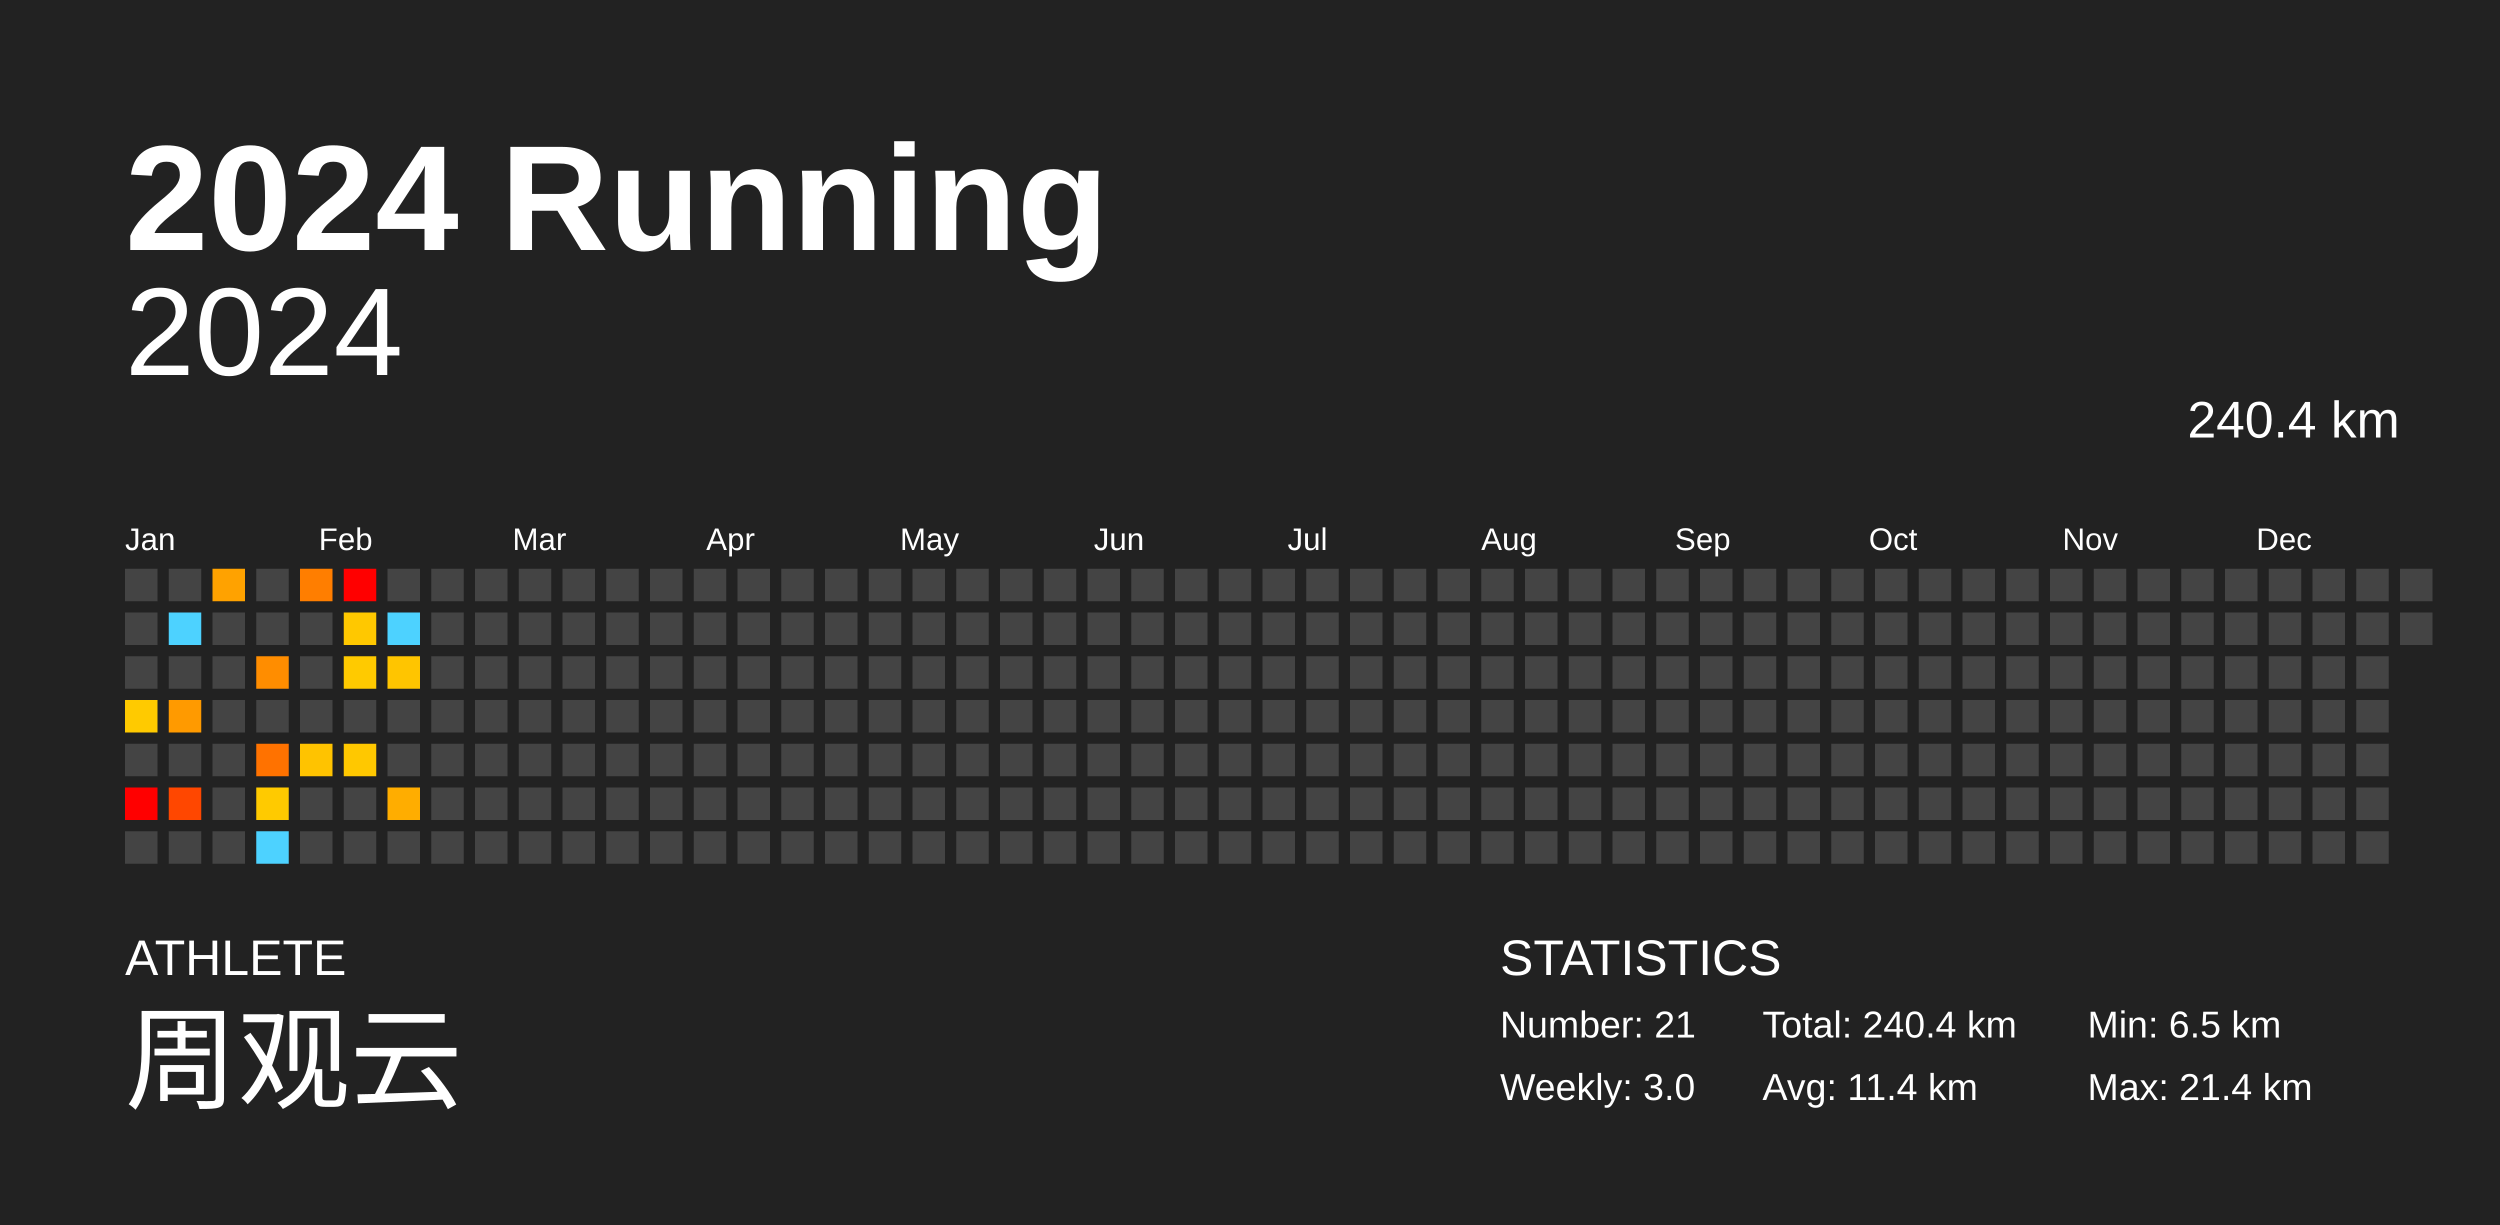
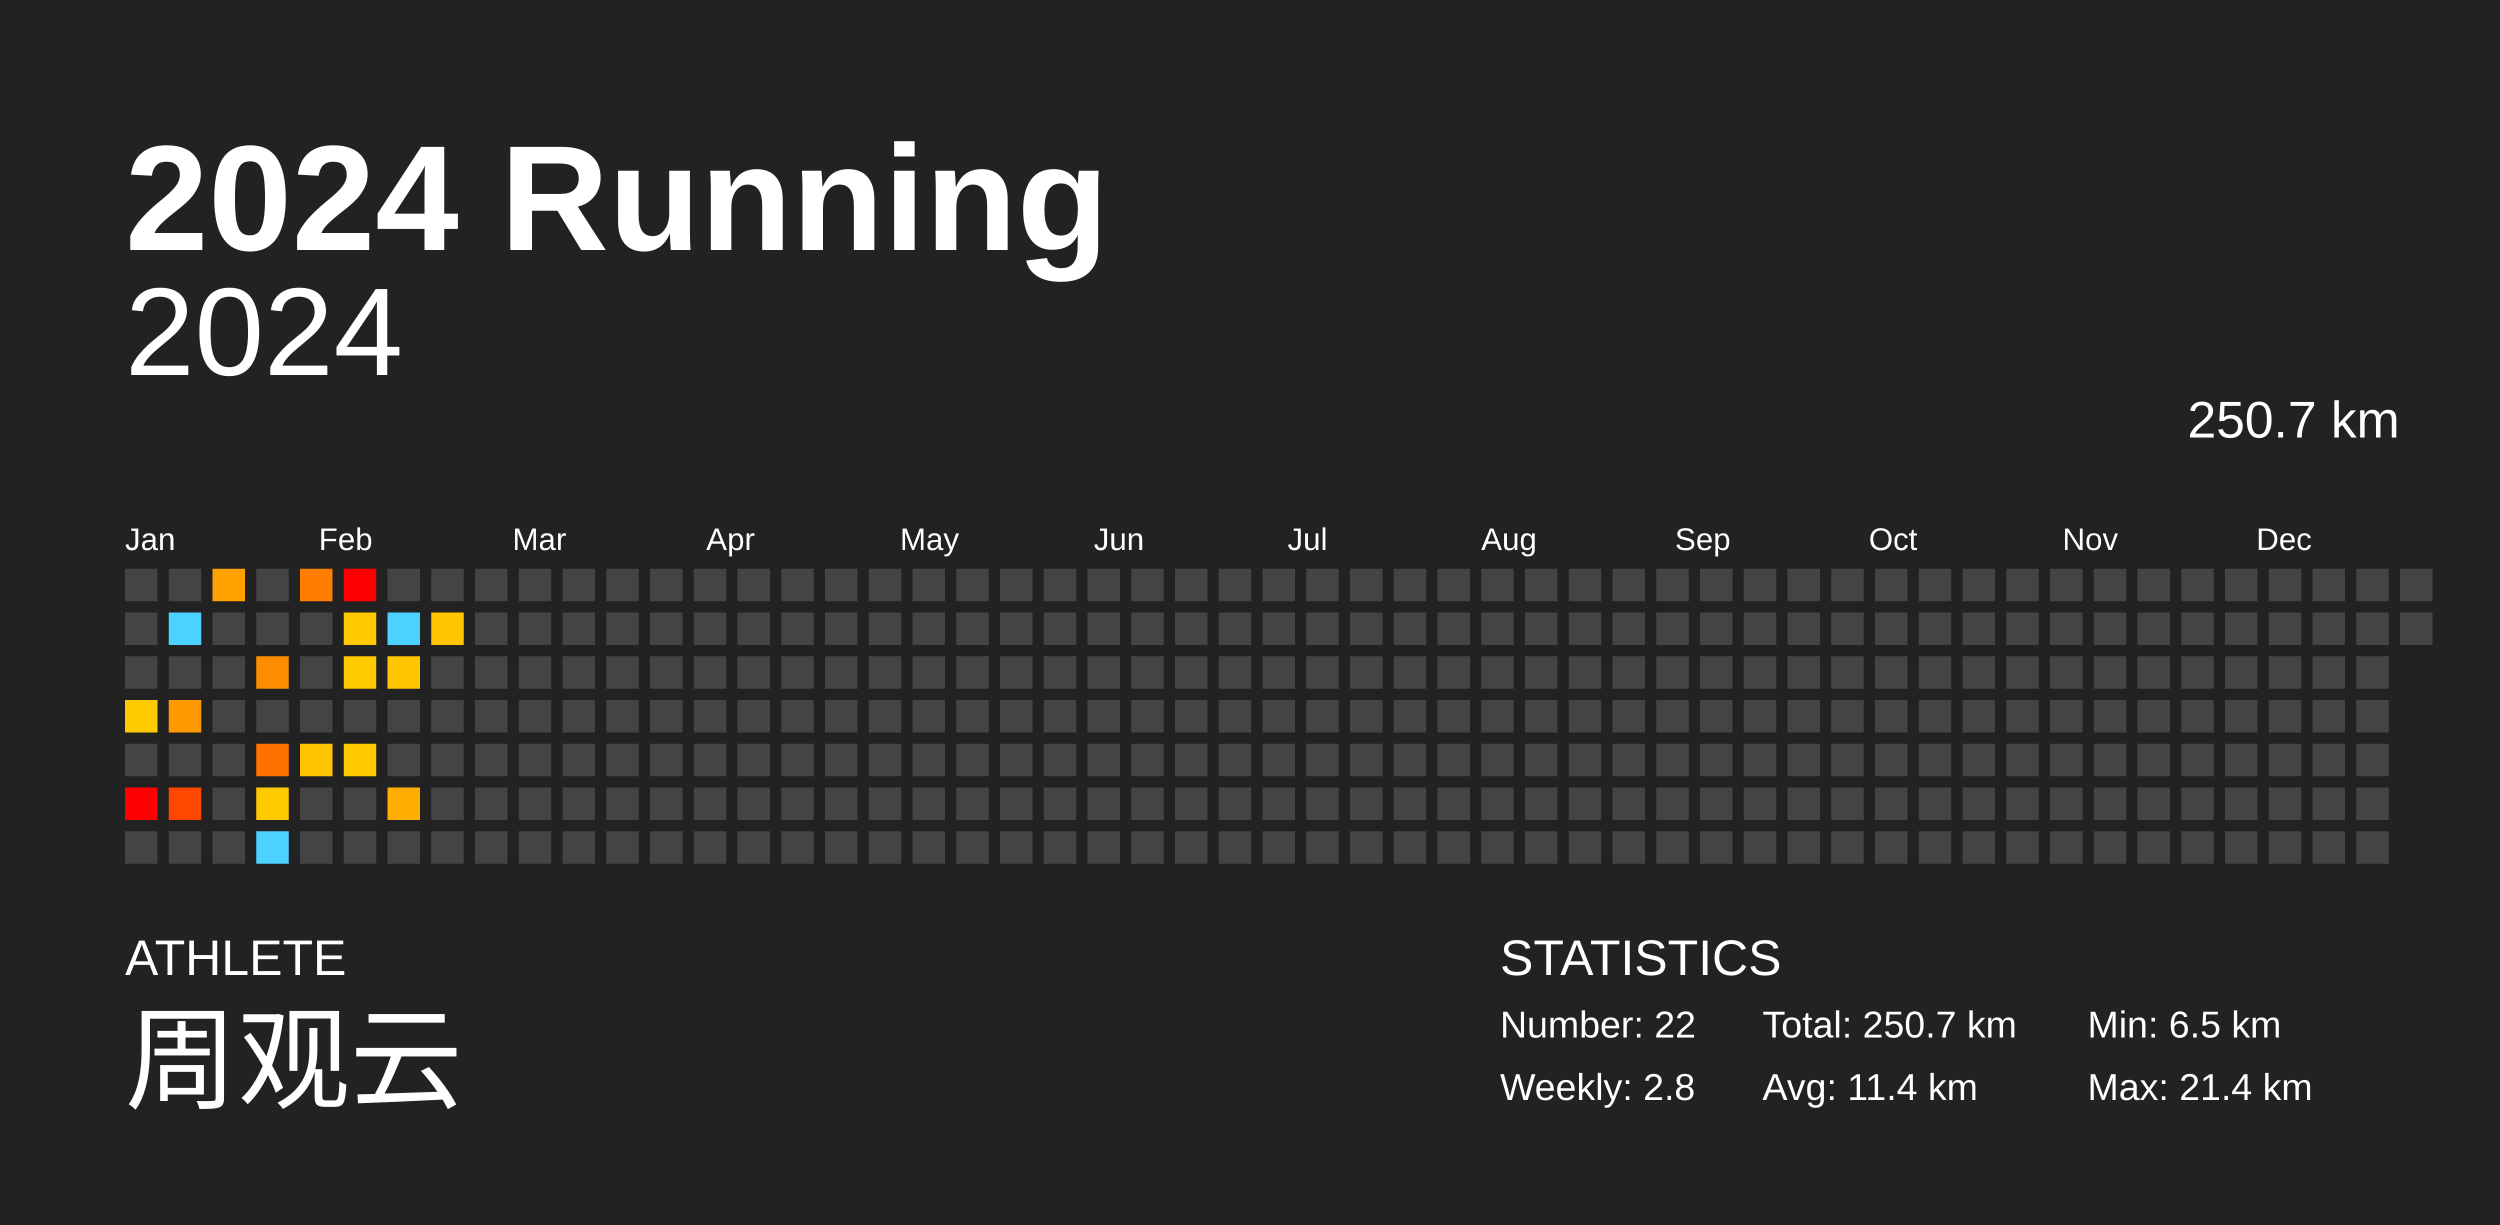
<svg xmlns="http://www.w3.org/2000/svg" baseProfile="full" height="98mm" version="1.1" viewBox="0,0,200,98" width="200mm">
  <defs />
  <rect fill="#222222" height="98" width="200" x="0" y="0" />
  <text fill="#FFFFFF" style="font-size:12px; font-family:Arial; font-weight:bold;" x="10" y="20">2024 Running</text>
  <text fill="#FFFFFF" style="font-size:4px; font-family:Arial" x="10" y="78">ATHLETE</text>
  <text fill="#FFFFFF" style="font-size:9px; font-family:Arial" x="10" y="88">周观云</text>
  <text fill="#FFFFFF" style="font-size:4px; font-family:Arial" x="120" y="78">STATISTICS</text>
-   <text fill="#FFFFFF" style="font-size:3px; font-family:Arial" x="120" y="83">Number: 21</text>
-   <text fill="#FFFFFF" style="font-size:3px; font-family:Arial" x="120" y="88">Weekly: 3.0</text>
-   <text fill="#FFFFFF" style="font-size:3px; font-family:Arial" x="141" y="83">Total: 240.4 km</text>
+   <text fill="#FFFFFF" style="font-size:3px; font-family:Arial" x="120" y="83">Number: 22</text>
+   <text fill="#FFFFFF" style="font-size:3px; font-family:Arial" x="120" y="88">Weekly: 2.8</text>
+   <text fill="#FFFFFF" style="font-size:3px; font-family:Arial" x="141" y="83">Total: 250.7 km</text>
  <text fill="#FFFFFF" style="font-size:3px; font-family:Arial" x="141" y="88">Avg: 11.4 km</text>
  <text fill="#FFFFFF" style="font-size:3px; font-family:Arial" x="167" y="83">Min: 6.5 km</text>
  <text fill="#FFFFFF" style="font-size:3px; font-family:Arial" x="167" y="88">Max: 21.4 km</text>
  <text alignment-baseline="hanging" fill="#FFFFFF" style="font-size:10.0px; font-family:Arial;" x="10" y="30">2024</text>
-   <text alignment-baseline="hanging" fill="#FFFFFF" style="font-size:4.125px; font-family:Arial;" x="175" y="35">240.4 km</text>
+   <text alignment-baseline="hanging" fill="#FFFFFF" style="font-size:4.125px; font-family:Arial;" x="175" y="35">250.7 km</text>
  <text fill="#FFFFFF" style="font-size:2.5px; font-family:Arial" x="10.0" y="44">Jan</text>
  <text fill="#FFFFFF" style="font-size:2.5px; font-family:Arial" x="25.5" y="44">Feb</text>
  <text fill="#FFFFFF" style="font-size:2.5px; font-family:Arial" x="41.0" y="44">Mar</text>
  <text fill="#FFFFFF" style="font-size:2.5px; font-family:Arial" x="56.5" y="44">Apr</text>
  <text fill="#FFFFFF" style="font-size:2.5px; font-family:Arial" x="72.0" y="44">May</text>
  <text fill="#FFFFFF" style="font-size:2.5px; font-family:Arial" x="87.5" y="44">Jun</text>
  <text fill="#FFFFFF" style="font-size:2.5px; font-family:Arial" x="103.0" y="44">Jul</text>
  <text fill="#FFFFFF" style="font-size:2.5px; font-family:Arial" x="118.5" y="44">Aug</text>
  <text fill="#FFFFFF" style="font-size:2.5px; font-family:Arial" x="134.0" y="44">Sep</text>
  <text fill="#FFFFFF" style="font-size:2.5px; font-family:Arial" x="149.5" y="44">Oct</text>
  <text fill="#FFFFFF" style="font-size:2.5px; font-family:Arial" x="165.0" y="44">Nov</text>
  <text fill="#FFFFFF" style="font-size:2.5px; font-family:Arial" x="180.5" y="44">Dec</text>
  <rect fill="#444444" height="2.6" width="2.6" x="10.0" y="45.5" />
  <rect fill="#444444" height="2.6" width="2.6" x="10.0" y="49.0" />
  <rect fill="#444444" height="2.6" width="2.6" x="10.0" y="52.5" />
  <rect fill="#ffca00" height="2.6" width="2.6" x="10.0" y="56.0" />
  <rect fill="#444444" height="2.6" width="2.6" x="10.0" y="59.5" />
  <rect fill="red" height="2.6" width="2.6" x="10.0" y="63.0" />
  <rect fill="#444444" height="2.6" width="2.6" x="10.0" y="66.5" />
  <rect fill="#444444" height="2.6" width="2.6" x="13.5" y="45.5" />
  <rect fill="#4dd2ff" height="2.6" width="2.6" x="13.5" y="49.0" />
  <rect fill="#444444" height="2.6" width="2.6" x="13.5" y="52.5" />
  <rect fill="#ff9a00" height="2.6" width="2.6" x="13.5" y="56.0" />
  <rect fill="#444444" height="2.6" width="2.6" x="13.5" y="59.5" />
  <rect fill="#ff4700" height="2.6" width="2.6" x="13.5" y="63.0" />
  <rect fill="#444444" height="2.6" width="2.6" x="13.5" y="66.5" />
  <rect fill="#ffa200" height="2.6" width="2.6" x="17.0" y="45.5" />
  <rect fill="#444444" height="2.6" width="2.6" x="17.0" y="49.0" />
  <rect fill="#444444" height="2.6" width="2.6" x="17.0" y="52.5" />
  <rect fill="#444444" height="2.6" width="2.6" x="17.0" y="56.0" />
  <rect fill="#444444" height="2.6" width="2.6" x="17.0" y="59.5" />
  <rect fill="#444444" height="2.6" width="2.6" x="17.0" y="63.0" />
  <rect fill="#444444" height="2.6" width="2.6" x="17.0" y="66.5" />
  <rect fill="#444444" height="2.6" width="2.6" x="20.5" y="45.5" />
  <rect fill="#444444" height="2.6" width="2.6" x="20.5" y="49.0" />
  <rect fill="#ff8d00" height="2.6" width="2.6" x="20.5" y="52.5" />
  <rect fill="#444444" height="2.6" width="2.6" x="20.5" y="56.0" />
  <rect fill="#ff7200" height="2.6" width="2.6" x="20.5" y="59.5" />
  <rect fill="#ffca00" height="2.6" width="2.6" x="20.5" y="63.0" />
  <rect fill="#4dd2ff" height="2.6" width="2.6" x="20.5" y="66.5" />
  <rect fill="#ff7e00" height="2.6" width="2.6" x="24.0" y="45.5" />
  <rect fill="#444444" height="2.6" width="2.6" x="24.0" y="49.0" />
  <rect fill="#444444" height="2.6" width="2.6" x="24.0" y="52.5" />
  <rect fill="#444444" height="2.6" width="2.6" x="24.0" y="56.0" />
  <rect fill="#ffc300" height="2.6" width="2.6" x="24.0" y="59.5" />
  <rect fill="#444444" height="2.6" width="2.6" x="24.0" y="63.0" />
  <rect fill="#444444" height="2.6" width="2.6" x="24.0" y="66.5" />
  <rect fill="red" height="2.6" width="2.6" x="27.5" y="45.5" />
  <rect fill="#ffc800" height="2.6" width="2.6" x="27.5" y="49.0" />
  <rect fill="#ffca00" height="2.6" width="2.6" x="27.5" y="52.5" />
  <rect fill="#444444" height="2.6" width="2.6" x="27.5" y="56.0" />
  <rect fill="#ffc800" height="2.6" width="2.6" x="27.5" y="59.5" />
  <rect fill="#444444" height="2.6" width="2.6" x="27.5" y="63.0" />
  <rect fill="#444444" height="2.6" width="2.6" x="27.5" y="66.5" />
  <rect fill="#444444" height="2.6" width="2.6" x="31.0" y="45.5" />
  <rect fill="#4dd2ff" height="2.6" width="2.6" x="31.0" y="49.0" />
  <rect fill="#ffc500" height="2.6" width="2.6" x="31.0" y="52.5" />
  <rect fill="#444444" height="2.6" width="2.6" x="31.0" y="56.0" />
  <rect fill="#444444" height="2.6" width="2.6" x="31.0" y="59.5" />
  <rect fill="#ffad00" height="2.6" width="2.6" x="31.0" y="63.0" />
  <rect fill="#444444" height="2.6" width="2.6" x="31.0" y="66.5" />
  <rect fill="#444444" height="2.6" width="2.6" x="34.5" y="45.5" />
-   <rect fill="#444444" height="2.6" width="2.6" x="34.5" y="49.0" />
+   <rect fill="#ffc500" height="2.6" width="2.6" x="34.5" y="49.0" />
  <rect fill="#444444" height="2.6" width="2.6" x="34.5" y="52.5" />
  <rect fill="#444444" height="2.6" width="2.6" x="34.5" y="56.0" />
  <rect fill="#444444" height="2.6" width="2.6" x="34.5" y="59.5" />
  <rect fill="#444444" height="2.6" width="2.6" x="34.5" y="63.0" />
  <rect fill="#444444" height="2.6" width="2.6" x="34.5" y="66.5" />
  <rect fill="#444444" height="2.6" width="2.6" x="38.0" y="45.5" />
  <rect fill="#444444" height="2.6" width="2.6" x="38.0" y="49.0" />
  <rect fill="#444444" height="2.6" width="2.6" x="38.0" y="52.5" />
  <rect fill="#444444" height="2.6" width="2.6" x="38.0" y="56.0" />
  <rect fill="#444444" height="2.6" width="2.6" x="38.0" y="59.5" />
  <rect fill="#444444" height="2.6" width="2.6" x="38.0" y="63.0" />
  <rect fill="#444444" height="2.6" width="2.6" x="38.0" y="66.5" />
  <rect fill="#444444" height="2.6" width="2.6" x="41.5" y="45.5" />
  <rect fill="#444444" height="2.6" width="2.6" x="41.5" y="49.0" />
  <rect fill="#444444" height="2.6" width="2.6" x="41.5" y="52.5" />
  <rect fill="#444444" height="2.6" width="2.6" x="41.5" y="56.0" />
  <rect fill="#444444" height="2.6" width="2.6" x="41.5" y="59.5" />
  <rect fill="#444444" height="2.6" width="2.6" x="41.5" y="63.0" />
  <rect fill="#444444" height="2.6" width="2.6" x="41.5" y="66.5" />
  <rect fill="#444444" height="2.6" width="2.6" x="45.0" y="45.5" />
  <rect fill="#444444" height="2.6" width="2.6" x="45.0" y="49.0" />
  <rect fill="#444444" height="2.6" width="2.6" x="45.0" y="52.5" />
  <rect fill="#444444" height="2.6" width="2.6" x="45.0" y="56.0" />
  <rect fill="#444444" height="2.6" width="2.6" x="45.0" y="59.5" />
  <rect fill="#444444" height="2.6" width="2.6" x="45.0" y="63.0" />
  <rect fill="#444444" height="2.6" width="2.6" x="45.0" y="66.5" />
  <rect fill="#444444" height="2.6" width="2.6" x="48.5" y="45.5" />
  <rect fill="#444444" height="2.6" width="2.6" x="48.5" y="49.0" />
  <rect fill="#444444" height="2.6" width="2.6" x="48.5" y="52.5" />
  <rect fill="#444444" height="2.6" width="2.6" x="48.5" y="56.0" />
  <rect fill="#444444" height="2.6" width="2.6" x="48.5" y="59.5" />
  <rect fill="#444444" height="2.6" width="2.6" x="48.5" y="63.0" />
  <rect fill="#444444" height="2.6" width="2.6" x="48.5" y="66.5" />
  <rect fill="#444444" height="2.6" width="2.6" x="52.0" y="45.5" />
  <rect fill="#444444" height="2.6" width="2.6" x="52.0" y="49.0" />
  <rect fill="#444444" height="2.6" width="2.6" x="52.0" y="52.5" />
  <rect fill="#444444" height="2.6" width="2.6" x="52.0" y="56.0" />
  <rect fill="#444444" height="2.6" width="2.6" x="52.0" y="59.5" />
  <rect fill="#444444" height="2.6" width="2.6" x="52.0" y="63.0" />
  <rect fill="#444444" height="2.6" width="2.6" x="52.0" y="66.5" />
  <rect fill="#444444" height="2.6" width="2.6" x="55.5" y="45.5" />
  <rect fill="#444444" height="2.6" width="2.6" x="55.5" y="49.0" />
  <rect fill="#444444" height="2.6" width="2.6" x="55.5" y="52.5" />
  <rect fill="#444444" height="2.6" width="2.6" x="55.5" y="56.0" />
  <rect fill="#444444" height="2.6" width="2.6" x="55.5" y="59.5" />
  <rect fill="#444444" height="2.6" width="2.6" x="55.5" y="63.0" />
  <rect fill="#444444" height="2.6" width="2.6" x="55.5" y="66.5" />
  <rect fill="#444444" height="2.6" width="2.6" x="59.0" y="45.5" />
  <rect fill="#444444" height="2.6" width="2.6" x="59.0" y="49.0" />
  <rect fill="#444444" height="2.6" width="2.6" x="59.0" y="52.5" />
  <rect fill="#444444" height="2.6" width="2.6" x="59.0" y="56.0" />
  <rect fill="#444444" height="2.6" width="2.6" x="59.0" y="59.5" />
  <rect fill="#444444" height="2.6" width="2.6" x="59.0" y="63.0" />
  <rect fill="#444444" height="2.6" width="2.6" x="59.0" y="66.5" />
  <rect fill="#444444" height="2.6" width="2.6" x="62.5" y="45.5" />
  <rect fill="#444444" height="2.6" width="2.6" x="62.5" y="49.0" />
  <rect fill="#444444" height="2.6" width="2.6" x="62.5" y="52.5" />
  <rect fill="#444444" height="2.6" width="2.6" x="62.5" y="56.0" />
  <rect fill="#444444" height="2.6" width="2.6" x="62.5" y="59.5" />
  <rect fill="#444444" height="2.6" width="2.6" x="62.5" y="63.0" />
  <rect fill="#444444" height="2.6" width="2.6" x="62.5" y="66.5" />
  <rect fill="#444444" height="2.6" width="2.6" x="66.0" y="45.5" />
  <rect fill="#444444" height="2.6" width="2.6" x="66.0" y="49.0" />
  <rect fill="#444444" height="2.6" width="2.6" x="66.0" y="52.5" />
  <rect fill="#444444" height="2.6" width="2.6" x="66.0" y="56.0" />
  <rect fill="#444444" height="2.6" width="2.6" x="66.0" y="59.5" />
  <rect fill="#444444" height="2.6" width="2.6" x="66.0" y="63.0" />
  <rect fill="#444444" height="2.6" width="2.6" x="66.0" y="66.5" />
  <rect fill="#444444" height="2.6" width="2.6" x="69.5" y="45.5" />
  <rect fill="#444444" height="2.6" width="2.6" x="69.5" y="49.0" />
  <rect fill="#444444" height="2.6" width="2.6" x="69.5" y="52.5" />
  <rect fill="#444444" height="2.6" width="2.6" x="69.5" y="56.0" />
  <rect fill="#444444" height="2.6" width="2.6" x="69.5" y="59.5" />
  <rect fill="#444444" height="2.6" width="2.6" x="69.5" y="63.0" />
  <rect fill="#444444" height="2.6" width="2.6" x="69.5" y="66.5" />
  <rect fill="#444444" height="2.6" width="2.6" x="73.0" y="45.5" />
  <rect fill="#444444" height="2.6" width="2.6" x="73.0" y="49.0" />
  <rect fill="#444444" height="2.6" width="2.6" x="73.0" y="52.5" />
  <rect fill="#444444" height="2.6" width="2.6" x="73.0" y="56.0" />
  <rect fill="#444444" height="2.6" width="2.6" x="73.0" y="59.5" />
  <rect fill="#444444" height="2.6" width="2.6" x="73.0" y="63.0" />
  <rect fill="#444444" height="2.6" width="2.6" x="73.0" y="66.5" />
  <rect fill="#444444" height="2.6" width="2.6" x="76.5" y="45.5" />
  <rect fill="#444444" height="2.6" width="2.6" x="76.5" y="49.0" />
  <rect fill="#444444" height="2.6" width="2.6" x="76.5" y="52.5" />
  <rect fill="#444444" height="2.6" width="2.6" x="76.5" y="56.0" />
  <rect fill="#444444" height="2.6" width="2.6" x="76.5" y="59.5" />
  <rect fill="#444444" height="2.6" width="2.6" x="76.5" y="63.0" />
  <rect fill="#444444" height="2.6" width="2.6" x="76.5" y="66.5" />
  <rect fill="#444444" height="2.6" width="2.6" x="80.0" y="45.5" />
  <rect fill="#444444" height="2.6" width="2.6" x="80.0" y="49.0" />
  <rect fill="#444444" height="2.6" width="2.6" x="80.0" y="52.5" />
  <rect fill="#444444" height="2.6" width="2.6" x="80.0" y="56.0" />
  <rect fill="#444444" height="2.6" width="2.6" x="80.0" y="59.5" />
  <rect fill="#444444" height="2.6" width="2.6" x="80.0" y="63.0" />
  <rect fill="#444444" height="2.6" width="2.6" x="80.0" y="66.5" />
  <rect fill="#444444" height="2.6" width="2.6" x="83.5" y="45.5" />
  <rect fill="#444444" height="2.6" width="2.6" x="83.5" y="49.0" />
  <rect fill="#444444" height="2.6" width="2.6" x="83.5" y="52.5" />
  <rect fill="#444444" height="2.6" width="2.6" x="83.5" y="56.0" />
  <rect fill="#444444" height="2.6" width="2.6" x="83.5" y="59.5" />
  <rect fill="#444444" height="2.6" width="2.6" x="83.5" y="63.0" />
  <rect fill="#444444" height="2.6" width="2.6" x="83.5" y="66.5" />
  <rect fill="#444444" height="2.6" width="2.6" x="87.0" y="45.5" />
  <rect fill="#444444" height="2.6" width="2.6" x="87.0" y="49.0" />
  <rect fill="#444444" height="2.6" width="2.6" x="87.0" y="52.5" />
  <rect fill="#444444" height="2.6" width="2.6" x="87.0" y="56.0" />
  <rect fill="#444444" height="2.6" width="2.6" x="87.0" y="59.5" />
  <rect fill="#444444" height="2.6" width="2.6" x="87.0" y="63.0" />
  <rect fill="#444444" height="2.6" width="2.6" x="87.0" y="66.5" />
  <rect fill="#444444" height="2.6" width="2.6" x="90.5" y="45.5" />
  <rect fill="#444444" height="2.6" width="2.6" x="90.5" y="49.0" />
  <rect fill="#444444" height="2.6" width="2.6" x="90.5" y="52.5" />
  <rect fill="#444444" height="2.6" width="2.6" x="90.5" y="56.0" />
  <rect fill="#444444" height="2.6" width="2.6" x="90.5" y="59.5" />
  <rect fill="#444444" height="2.6" width="2.6" x="90.5" y="63.0" />
  <rect fill="#444444" height="2.6" width="2.6" x="90.5" y="66.5" />
  <rect fill="#444444" height="2.6" width="2.6" x="94.0" y="45.5" />
  <rect fill="#444444" height="2.6" width="2.6" x="94.0" y="49.0" />
  <rect fill="#444444" height="2.6" width="2.6" x="94.0" y="52.5" />
  <rect fill="#444444" height="2.6" width="2.6" x="94.0" y="56.0" />
  <rect fill="#444444" height="2.6" width="2.6" x="94.0" y="59.5" />
  <rect fill="#444444" height="2.6" width="2.6" x="94.0" y="63.0" />
  <rect fill="#444444" height="2.6" width="2.6" x="94.0" y="66.5" />
  <rect fill="#444444" height="2.6" width="2.6" x="97.5" y="45.5" />
  <rect fill="#444444" height="2.6" width="2.6" x="97.5" y="49.0" />
  <rect fill="#444444" height="2.6" width="2.6" x="97.5" y="52.5" />
  <rect fill="#444444" height="2.6" width="2.6" x="97.5" y="56.0" />
  <rect fill="#444444" height="2.6" width="2.6" x="97.5" y="59.5" />
  <rect fill="#444444" height="2.6" width="2.6" x="97.5" y="63.0" />
  <rect fill="#444444" height="2.6" width="2.6" x="97.5" y="66.5" />
  <rect fill="#444444" height="2.6" width="2.6" x="101.0" y="45.5" />
  <rect fill="#444444" height="2.6" width="2.6" x="101.0" y="49.0" />
  <rect fill="#444444" height="2.6" width="2.6" x="101.0" y="52.5" />
  <rect fill="#444444" height="2.6" width="2.6" x="101.0" y="56.0" />
  <rect fill="#444444" height="2.6" width="2.6" x="101.0" y="59.5" />
  <rect fill="#444444" height="2.6" width="2.6" x="101.0" y="63.0" />
  <rect fill="#444444" height="2.6" width="2.6" x="101.0" y="66.5" />
  <rect fill="#444444" height="2.6" width="2.6" x="104.5" y="45.5" />
  <rect fill="#444444" height="2.6" width="2.6" x="104.5" y="49.0" />
  <rect fill="#444444" height="2.6" width="2.6" x="104.5" y="52.5" />
  <rect fill="#444444" height="2.6" width="2.6" x="104.5" y="56.0" />
  <rect fill="#444444" height="2.6" width="2.6" x="104.5" y="59.5" />
  <rect fill="#444444" height="2.6" width="2.6" x="104.5" y="63.0" />
  <rect fill="#444444" height="2.6" width="2.6" x="104.5" y="66.5" />
  <rect fill="#444444" height="2.6" width="2.6" x="108.0" y="45.5" />
  <rect fill="#444444" height="2.6" width="2.6" x="108.0" y="49.0" />
  <rect fill="#444444" height="2.6" width="2.6" x="108.0" y="52.5" />
  <rect fill="#444444" height="2.6" width="2.6" x="108.0" y="56.0" />
  <rect fill="#444444" height="2.6" width="2.6" x="108.0" y="59.5" />
  <rect fill="#444444" height="2.6" width="2.6" x="108.0" y="63.0" />
  <rect fill="#444444" height="2.6" width="2.6" x="108.0" y="66.5" />
  <rect fill="#444444" height="2.6" width="2.6" x="111.5" y="45.5" />
  <rect fill="#444444" height="2.6" width="2.6" x="111.5" y="49.0" />
  <rect fill="#444444" height="2.6" width="2.6" x="111.5" y="52.5" />
  <rect fill="#444444" height="2.6" width="2.6" x="111.5" y="56.0" />
  <rect fill="#444444" height="2.6" width="2.6" x="111.5" y="59.5" />
  <rect fill="#444444" height="2.6" width="2.6" x="111.5" y="63.0" />
  <rect fill="#444444" height="2.6" width="2.6" x="111.5" y="66.5" />
  <rect fill="#444444" height="2.6" width="2.6" x="115.0" y="45.5" />
  <rect fill="#444444" height="2.6" width="2.6" x="115.0" y="49.0" />
  <rect fill="#444444" height="2.6" width="2.6" x="115.0" y="52.5" />
  <rect fill="#444444" height="2.6" width="2.6" x="115.0" y="56.0" />
  <rect fill="#444444" height="2.6" width="2.6" x="115.0" y="59.5" />
  <rect fill="#444444" height="2.6" width="2.6" x="115.0" y="63.0" />
  <rect fill="#444444" height="2.6" width="2.6" x="115.0" y="66.5" />
  <rect fill="#444444" height="2.6" width="2.6" x="118.5" y="45.5" />
  <rect fill="#444444" height="2.6" width="2.6" x="118.5" y="49.0" />
  <rect fill="#444444" height="2.6" width="2.6" x="118.5" y="52.5" />
  <rect fill="#444444" height="2.6" width="2.6" x="118.5" y="56.0" />
  <rect fill="#444444" height="2.6" width="2.6" x="118.5" y="59.5" />
  <rect fill="#444444" height="2.6" width="2.6" x="118.5" y="63.0" />
  <rect fill="#444444" height="2.6" width="2.6" x="118.5" y="66.5" />
  <rect fill="#444444" height="2.6" width="2.6" x="122.0" y="45.5" />
  <rect fill="#444444" height="2.6" width="2.6" x="122.0" y="49.0" />
  <rect fill="#444444" height="2.6" width="2.6" x="122.0" y="52.5" />
  <rect fill="#444444" height="2.6" width="2.6" x="122.0" y="56.0" />
  <rect fill="#444444" height="2.6" width="2.6" x="122.0" y="59.5" />
  <rect fill="#444444" height="2.6" width="2.6" x="122.0" y="63.0" />
  <rect fill="#444444" height="2.6" width="2.6" x="122.0" y="66.5" />
  <rect fill="#444444" height="2.6" width="2.6" x="125.5" y="45.5" />
  <rect fill="#444444" height="2.6" width="2.6" x="125.5" y="49.0" />
  <rect fill="#444444" height="2.6" width="2.6" x="125.5" y="52.5" />
  <rect fill="#444444" height="2.6" width="2.6" x="125.5" y="56.0" />
  <rect fill="#444444" height="2.6" width="2.6" x="125.5" y="59.5" />
  <rect fill="#444444" height="2.6" width="2.6" x="125.5" y="63.0" />
  <rect fill="#444444" height="2.6" width="2.6" x="125.5" y="66.5" />
  <rect fill="#444444" height="2.6" width="2.6" x="129.0" y="45.5" />
  <rect fill="#444444" height="2.6" width="2.6" x="129.0" y="49.0" />
  <rect fill="#444444" height="2.6" width="2.6" x="129.0" y="52.5" />
  <rect fill="#444444" height="2.6" width="2.6" x="129.0" y="56.0" />
  <rect fill="#444444" height="2.6" width="2.6" x="129.0" y="59.5" />
  <rect fill="#444444" height="2.6" width="2.6" x="129.0" y="63.0" />
  <rect fill="#444444" height="2.6" width="2.6" x="129.0" y="66.5" />
  <rect fill="#444444" height="2.6" width="2.6" x="132.5" y="45.5" />
  <rect fill="#444444" height="2.6" width="2.6" x="132.5" y="49.0" />
  <rect fill="#444444" height="2.6" width="2.6" x="132.5" y="52.5" />
  <rect fill="#444444" height="2.6" width="2.6" x="132.5" y="56.0" />
  <rect fill="#444444" height="2.6" width="2.6" x="132.5" y="59.5" />
  <rect fill="#444444" height="2.6" width="2.6" x="132.5" y="63.0" />
  <rect fill="#444444" height="2.6" width="2.6" x="132.5" y="66.5" />
  <rect fill="#444444" height="2.6" width="2.6" x="136.0" y="45.5" />
  <rect fill="#444444" height="2.6" width="2.6" x="136.0" y="49.0" />
  <rect fill="#444444" height="2.6" width="2.6" x="136.0" y="52.5" />
  <rect fill="#444444" height="2.6" width="2.6" x="136.0" y="56.0" />
  <rect fill="#444444" height="2.6" width="2.6" x="136.0" y="59.5" />
  <rect fill="#444444" height="2.6" width="2.6" x="136.0" y="63.0" />
  <rect fill="#444444" height="2.6" width="2.6" x="136.0" y="66.5" />
  <rect fill="#444444" height="2.6" width="2.6" x="139.5" y="45.5" />
  <rect fill="#444444" height="2.6" width="2.6" x="139.5" y="49.0" />
  <rect fill="#444444" height="2.6" width="2.6" x="139.5" y="52.5" />
  <rect fill="#444444" height="2.6" width="2.6" x="139.5" y="56.0" />
  <rect fill="#444444" height="2.6" width="2.6" x="139.5" y="59.5" />
  <rect fill="#444444" height="2.6" width="2.6" x="139.5" y="63.0" />
  <rect fill="#444444" height="2.6" width="2.6" x="139.5" y="66.5" />
  <rect fill="#444444" height="2.6" width="2.6" x="143.0" y="45.5" />
  <rect fill="#444444" height="2.6" width="2.6" x="143.0" y="49.0" />
  <rect fill="#444444" height="2.6" width="2.6" x="143.0" y="52.5" />
  <rect fill="#444444" height="2.6" width="2.6" x="143.0" y="56.0" />
  <rect fill="#444444" height="2.6" width="2.6" x="143.0" y="59.5" />
  <rect fill="#444444" height="2.6" width="2.6" x="143.0" y="63.0" />
  <rect fill="#444444" height="2.6" width="2.6" x="143.0" y="66.5" />
  <rect fill="#444444" height="2.6" width="2.6" x="146.5" y="45.5" />
  <rect fill="#444444" height="2.6" width="2.6" x="146.5" y="49.0" />
  <rect fill="#444444" height="2.6" width="2.6" x="146.5" y="52.5" />
  <rect fill="#444444" height="2.6" width="2.6" x="146.5" y="56.0" />
  <rect fill="#444444" height="2.6" width="2.6" x="146.5" y="59.5" />
  <rect fill="#444444" height="2.6" width="2.6" x="146.5" y="63.0" />
  <rect fill="#444444" height="2.6" width="2.6" x="146.5" y="66.5" />
  <rect fill="#444444" height="2.6" width="2.6" x="150.0" y="45.5" />
  <rect fill="#444444" height="2.6" width="2.6" x="150.0" y="49.0" />
  <rect fill="#444444" height="2.6" width="2.6" x="150.0" y="52.5" />
  <rect fill="#444444" height="2.6" width="2.6" x="150.0" y="56.0" />
  <rect fill="#444444" height="2.6" width="2.6" x="150.0" y="59.5" />
  <rect fill="#444444" height="2.6" width="2.6" x="150.0" y="63.0" />
  <rect fill="#444444" height="2.6" width="2.6" x="150.0" y="66.5" />
  <rect fill="#444444" height="2.6" width="2.6" x="153.5" y="45.5" />
  <rect fill="#444444" height="2.6" width="2.6" x="153.5" y="49.0" />
  <rect fill="#444444" height="2.6" width="2.6" x="153.5" y="52.5" />
  <rect fill="#444444" height="2.6" width="2.6" x="153.5" y="56.0" />
  <rect fill="#444444" height="2.6" width="2.6" x="153.5" y="59.5" />
  <rect fill="#444444" height="2.6" width="2.6" x="153.5" y="63.0" />
  <rect fill="#444444" height="2.6" width="2.6" x="153.5" y="66.5" />
  <rect fill="#444444" height="2.6" width="2.6" x="157.0" y="45.5" />
  <rect fill="#444444" height="2.6" width="2.6" x="157.0" y="49.0" />
  <rect fill="#444444" height="2.6" width="2.6" x="157.0" y="52.5" />
  <rect fill="#444444" height="2.6" width="2.6" x="157.0" y="56.0" />
  <rect fill="#444444" height="2.6" width="2.6" x="157.0" y="59.5" />
  <rect fill="#444444" height="2.6" width="2.6" x="157.0" y="63.0" />
  <rect fill="#444444" height="2.6" width="2.6" x="157.0" y="66.5" />
  <rect fill="#444444" height="2.6" width="2.6" x="160.5" y="45.5" />
  <rect fill="#444444" height="2.6" width="2.6" x="160.5" y="49.0" />
  <rect fill="#444444" height="2.6" width="2.6" x="160.5" y="52.5" />
  <rect fill="#444444" height="2.6" width="2.6" x="160.5" y="56.0" />
  <rect fill="#444444" height="2.6" width="2.6" x="160.5" y="59.5" />
  <rect fill="#444444" height="2.6" width="2.6" x="160.5" y="63.0" />
  <rect fill="#444444" height="2.6" width="2.6" x="160.5" y="66.5" />
  <rect fill="#444444" height="2.6" width="2.6" x="164.0" y="45.5" />
  <rect fill="#444444" height="2.6" width="2.6" x="164.0" y="49.0" />
  <rect fill="#444444" height="2.6" width="2.6" x="164.0" y="52.5" />
  <rect fill="#444444" height="2.6" width="2.6" x="164.0" y="56.0" />
  <rect fill="#444444" height="2.6" width="2.6" x="164.0" y="59.5" />
  <rect fill="#444444" height="2.6" width="2.6" x="164.0" y="63.0" />
  <rect fill="#444444" height="2.6" width="2.6" x="164.0" y="66.5" />
  <rect fill="#444444" height="2.6" width="2.6" x="167.5" y="45.5" />
  <rect fill="#444444" height="2.6" width="2.6" x="167.5" y="49.0" />
  <rect fill="#444444" height="2.6" width="2.6" x="167.5" y="52.5" />
  <rect fill="#444444" height="2.6" width="2.6" x="167.5" y="56.0" />
  <rect fill="#444444" height="2.6" width="2.6" x="167.5" y="59.5" />
  <rect fill="#444444" height="2.6" width="2.6" x="167.5" y="63.0" />
  <rect fill="#444444" height="2.6" width="2.6" x="167.5" y="66.5" />
  <rect fill="#444444" height="2.6" width="2.6" x="171.0" y="45.5" />
  <rect fill="#444444" height="2.6" width="2.6" x="171.0" y="49.0" />
  <rect fill="#444444" height="2.6" width="2.6" x="171.0" y="52.5" />
  <rect fill="#444444" height="2.6" width="2.6" x="171.0" y="56.0" />
  <rect fill="#444444" height="2.6" width="2.6" x="171.0" y="59.5" />
  <rect fill="#444444" height="2.6" width="2.6" x="171.0" y="63.0" />
  <rect fill="#444444" height="2.6" width="2.6" x="171.0" y="66.5" />
  <rect fill="#444444" height="2.6" width="2.6" x="174.5" y="45.5" />
  <rect fill="#444444" height="2.6" width="2.6" x="174.5" y="49.0" />
  <rect fill="#444444" height="2.6" width="2.6" x="174.5" y="52.5" />
  <rect fill="#444444" height="2.6" width="2.6" x="174.5" y="56.0" />
  <rect fill="#444444" height="2.6" width="2.6" x="174.5" y="59.5" />
  <rect fill="#444444" height="2.6" width="2.6" x="174.5" y="63.0" />
  <rect fill="#444444" height="2.6" width="2.6" x="174.5" y="66.5" />
  <rect fill="#444444" height="2.6" width="2.6" x="178.0" y="45.5" />
  <rect fill="#444444" height="2.6" width="2.6" x="178.0" y="49.0" />
  <rect fill="#444444" height="2.6" width="2.6" x="178.0" y="52.5" />
  <rect fill="#444444" height="2.6" width="2.6" x="178.0" y="56.0" />
  <rect fill="#444444" height="2.6" width="2.6" x="178.0" y="59.5" />
  <rect fill="#444444" height="2.6" width="2.6" x="178.0" y="63.0" />
  <rect fill="#444444" height="2.6" width="2.6" x="178.0" y="66.5" />
  <rect fill="#444444" height="2.6" width="2.6" x="181.5" y="45.5" />
  <rect fill="#444444" height="2.6" width="2.6" x="181.5" y="49.0" />
  <rect fill="#444444" height="2.6" width="2.6" x="181.5" y="52.5" />
  <rect fill="#444444" height="2.6" width="2.6" x="181.5" y="56.0" />
  <rect fill="#444444" height="2.6" width="2.6" x="181.5" y="59.5" />
  <rect fill="#444444" height="2.6" width="2.6" x="181.5" y="63.0" />
  <rect fill="#444444" height="2.6" width="2.6" x="181.5" y="66.5" />
  <rect fill="#444444" height="2.6" width="2.6" x="185.0" y="45.5" />
  <rect fill="#444444" height="2.6" width="2.6" x="185.0" y="49.0" />
  <rect fill="#444444" height="2.6" width="2.6" x="185.0" y="52.5" />
  <rect fill="#444444" height="2.6" width="2.6" x="185.0" y="56.0" />
  <rect fill="#444444" height="2.6" width="2.6" x="185.0" y="59.5" />
  <rect fill="#444444" height="2.6" width="2.6" x="185.0" y="63.0" />
  <rect fill="#444444" height="2.6" width="2.6" x="185.0" y="66.5" />
  <rect fill="#444444" height="2.6" width="2.6" x="188.5" y="45.5" />
  <rect fill="#444444" height="2.6" width="2.6" x="188.5" y="49.0" />
  <rect fill="#444444" height="2.6" width="2.6" x="188.5" y="52.5" />
  <rect fill="#444444" height="2.6" width="2.6" x="188.5" y="56.0" />
  <rect fill="#444444" height="2.6" width="2.6" x="188.5" y="59.5" />
  <rect fill="#444444" height="2.6" width="2.6" x="188.5" y="63.0" />
  <rect fill="#444444" height="2.6" width="2.6" x="188.5" y="66.5" />
  <rect fill="#444444" height="2.6" width="2.6" x="192.0" y="45.5" />
  <rect fill="#444444" height="2.6" width="2.6" x="192.0" y="49.0" />
</svg>
